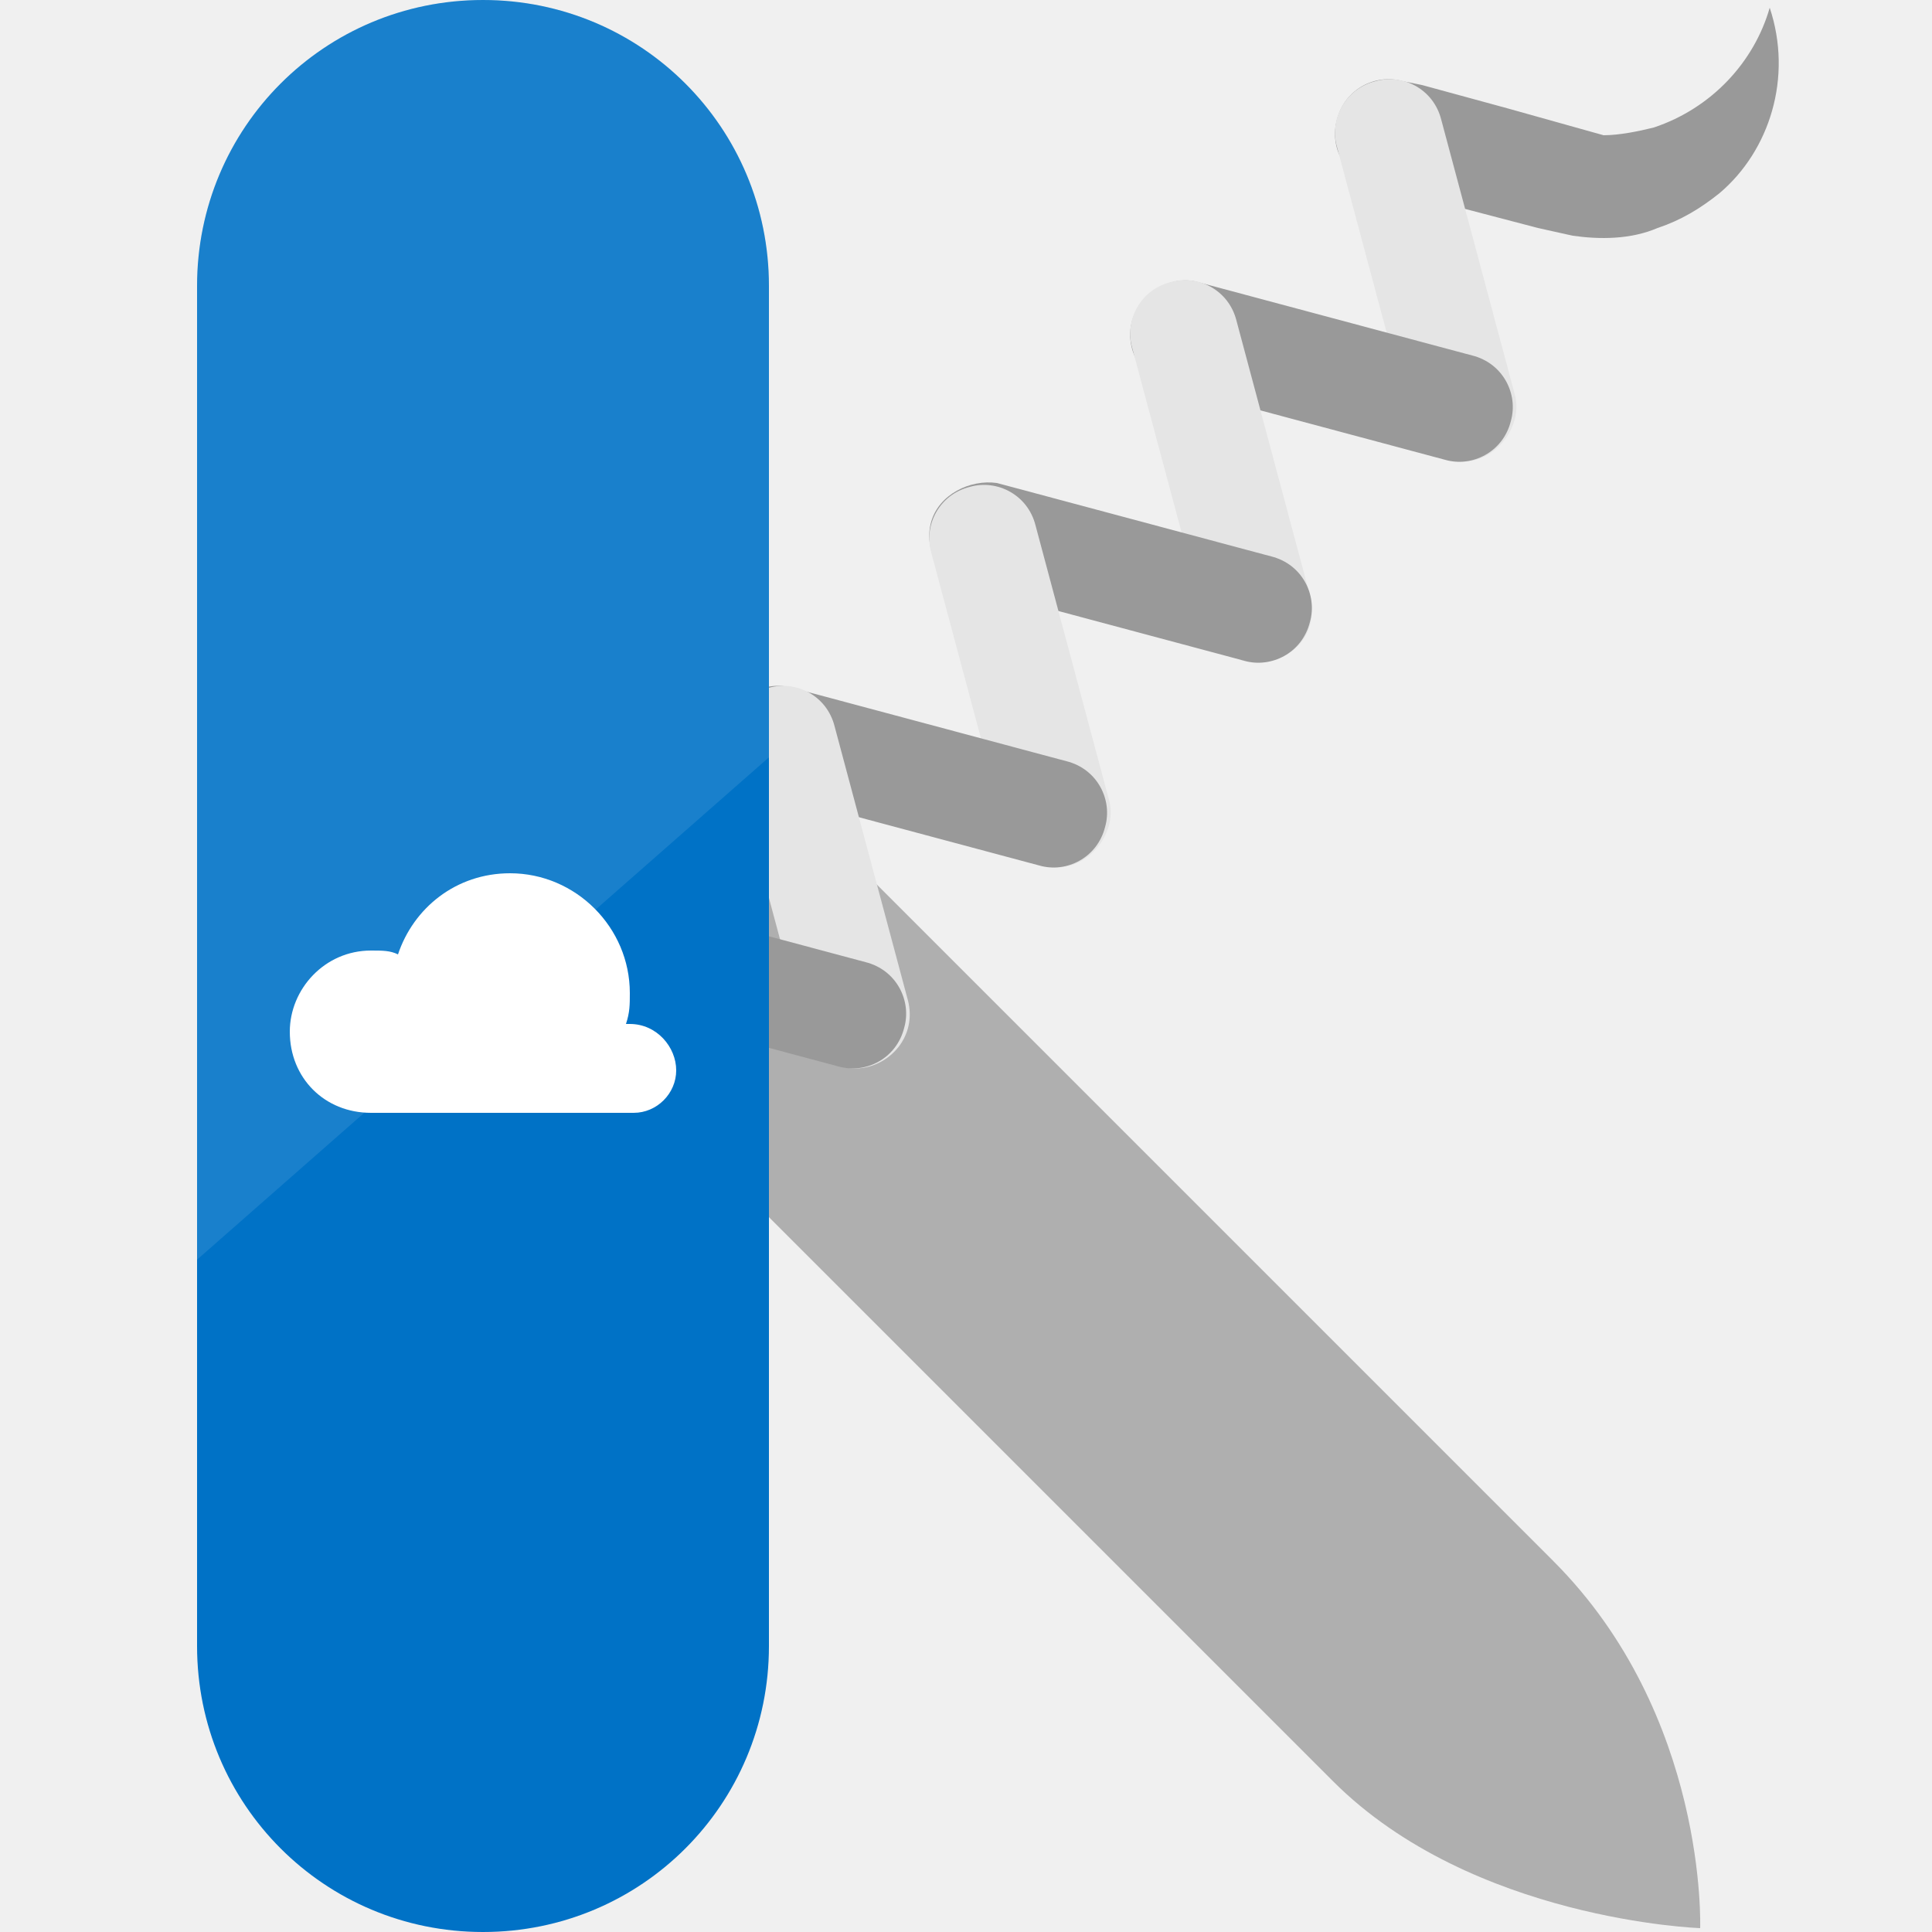
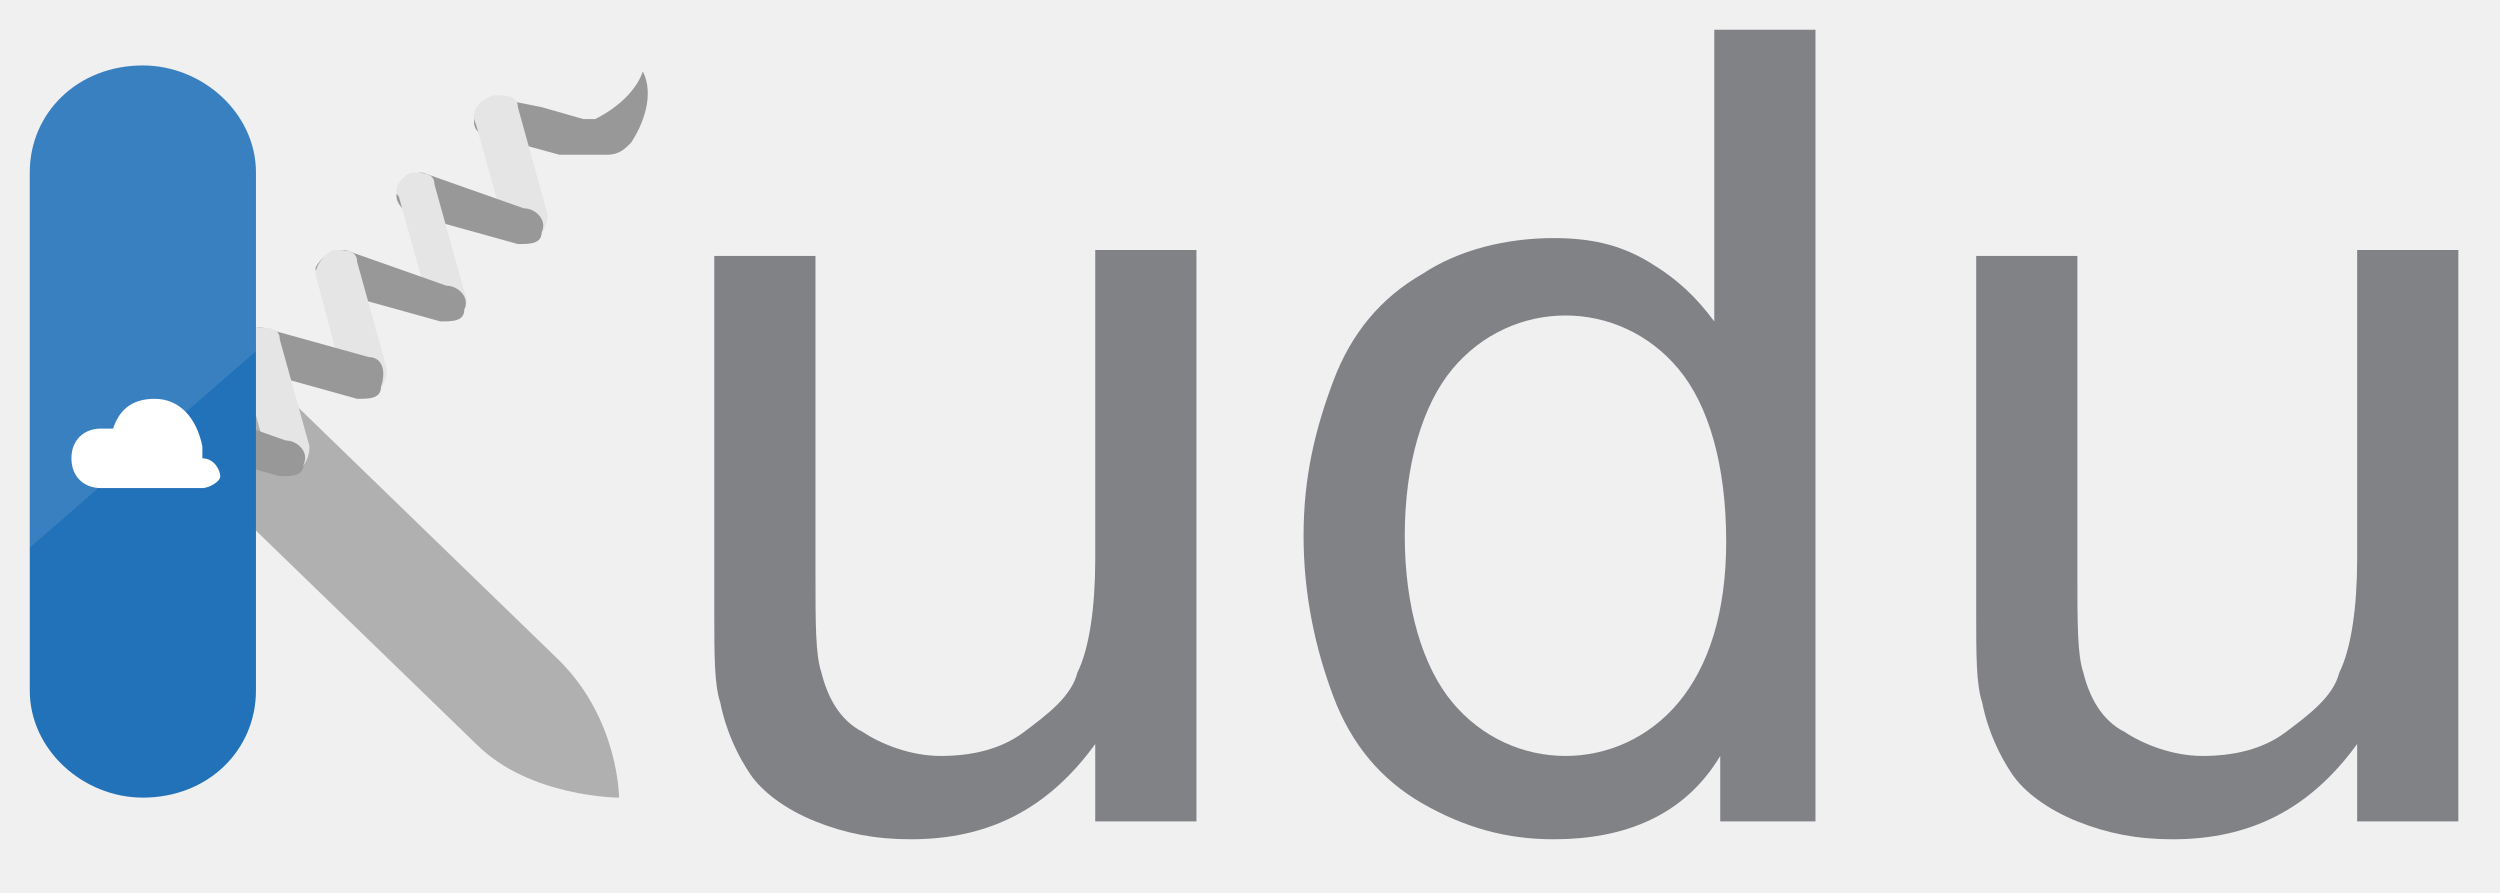
- <svg xmlns="http://www.w3.org/2000/svg" version="1.1" id="Layer_1" x="0px" y="0px" width="50px" height="50px" viewBox="0 0 50 50" enable-background="new 0 0 50 50" xml:space="preserve">
-   <path fill="#AFAFAF" d="M14.6,14.8l25.6,25.6c4,4,3.8,9.5,3.8,9.5s-5.9-0.2-9.5-3.8L8.9,20.5L14.6,14.8z" />
-   <path fill="#999999" d="M45.8,0.2c-0.4,1.4-1.5,2.6-3,3.1c-0.4,0.1-0.9,0.2-1.3,0.2L39,2.8l-2.2-0.6l-0.5-0.1  c-0.7-0.2-1.5,0.2-1.7,1c-0.2,0.7,0.2,1.5,1,1.7l4.2,1.1l0.9,0.2c0.7,0.1,1.5,0.1,2.2-0.2c0.6-0.2,1.1-0.5,1.6-0.9  C45.8,3.9,46.4,2,45.8,0.2z" />
-   <path fill="#E5E5E5" d="M38.2,11.9c-0.7,0.2-1.5-0.2-1.7-1l-1.9-7.1c-0.2-0.7,0.2-1.5,1-1.7l0,0c0.7-0.2,1.5,0.2,1.7,1l1.9,7.1  C39.4,10.9,38.9,11.7,38.2,11.9L38.2,11.9z" />
-   <path fill="#999999" d="M29.3,8.3c-0.2,0.7,0.2,1.5,1,1.7l7.1,1.9c0.7,0.2,1.5-0.2,1.7-1l0,0c0.2-0.7-0.2-1.5-1-1.7L31,7.3  C30.3,7.1,29.5,7.6,29.3,8.3L29.3,8.3z" />
-   <path fill="#E5E5E5" d="M32.9,17.1c-0.7,0.2-1.5-0.2-1.7-1L29.3,9c-0.2-0.7,0.2-1.5,1-1.7l0,0c0.7-0.2,1.5,0.2,1.7,1l1.9,7.1  C34.1,16.2,33.7,16.9,32.9,17.1L32.9,17.1z" />
-   <path fill="#999999" d="M24.1,13.5c-0.2,0.7,0.2,1.5,1,1.7l7.1,1.9c0.7,0.2,1.5-0.2,1.7-1l0,0c0.2-0.7-0.2-1.5-1-1.7l-7.1-1.9  C25.1,12.4,24.3,12.8,24.1,13.5L24.1,13.5z" />
-   <path fill="#E5E5E5" d="M27.7,22.4c-0.7,0.2-1.5-0.2-1.7-1l-1.9-7.1c-0.2-0.7,0.2-1.5,1-1.7l0,0c0.7-0.2,1.5,0.2,1.7,1l1.9,7.1  C28.9,21.4,28.4,22.2,27.7,22.4L27.7,22.4z" />
-   <path fill="#999999" d="M18.8,18.8c-0.2,0.7,0.2,1.5,1,1.7l7.1,1.9c0.7,0.2,1.5-0.2,1.7-1l0,0c0.2-0.7-0.2-1.5-1-1.7l-7.1-1.9  C19.8,17.6,19,18,18.8,18.8L18.8,18.8z" />
-   <path fill="#E5E5E5" d="M22.5,27.6c-0.7,0.2-1.5-0.2-1.7-1l-1.9-7.1c-0.2-0.7,0.2-1.5,1-1.7l0,0c0.7-0.2,1.5,0.2,1.7,1l1.9,7.1  C23.7,26.7,23.2,27.4,22.5,27.6L22.5,27.6z" />
-   <path fill="#999999" d="M13.6,24c-0.2,0.7,0.2,1.5,1,1.7l7.1,1.9c0.7,0.2,1.5-0.2,1.7-1l0,0c0.2-0.7-0.2-1.5-1-1.7L15.3,23  C14.6,22.8,13.8,23.3,13.6,24L13.6,24z" />
-   <path fill="#0072C6" d="M19.9,42.6c0,4.1-3.3,7.4-7.4,7.4l0,0c-4.1,0-7.4-3.3-7.4-7.4V7.4C5.1,3.3,8.4,0,12.5,0l0,0  c4.1,0,7.4,3.3,7.4,7.4V42.6z" />
-   <path opacity="0.1" fill="#FFFFFF" d="M5.1,32.6V7.4C5.1,3.3,8.4,0,12.5,0l0,0c4.1,0,7.4,3.3,7.4,7.4v12.2L5.1,32.6z" />
-   <path fill="#FFFFFF" d="M17.5,27.7c0-0.6-0.5-1.2-1.2-1.2c0,0-0.1,0-0.1,0c0.1-0.3,0.1-0.5,0.1-0.8c0-1.7-1.4-3.1-3.1-3.1  c-1.4,0-2.5,0.9-2.9,2.1c-0.2-0.1-0.4-0.1-0.7-0.1c-1.2,0-2.1,1-2.1,2.1c0,1.2,0.9,2.1,2.1,2.1c0,0,0,0,0,0v0h6.8l0,0  C17,28.8,17.5,28.3,17.5,27.7" />
+ <svg xmlns="http://www.w3.org/2000/svg" version="1.1" id="Layer_1" x="0px" y="0px" viewBox="0 0 42 15" style="enable-background:new 0 0 42 15;" xml:space="preserve">
+   <style type="text/css">
+ 	.st0{fill:#808285;}
+ 	.st1{fill:#B0B0B0;}
+ 	.st2{fill:#989898;}
+ 	.st3{fill:#E5E5E5;}
+ 	.st4{fill:#2272B9;}
+ 	.st5{opacity:0.1;fill:#FFFFFF;enable-background:new    ;}
+ 	.st6{fill:#FFFFFF;}
+ </style>
+   <g>
+     <path class="st0" d="M18.4,13.9v-1.4c-0.8,1.1-1.8,1.6-3.1,1.6c-0.6,0-1.1-0.1-1.6-0.3s-0.9-0.5-1.1-0.8s-0.4-0.7-0.5-1.2   c-0.1-0.3-0.1-0.8-0.1-1.5v-6h1.7v5.3c0,0.9,0,1.4,0.1,1.7c0.1,0.4,0.3,0.8,0.7,1c0.3,0.2,0.8,0.4,1.3,0.4s1-0.1,1.4-0.4   c0.4-0.3,0.8-0.6,0.9-1c0.2-0.4,0.3-1.1,0.3-1.9V4.2h1.7v9.6H18.4z" />
+     <path class="st0" d="M28.9,13.9v-1.2c-0.6,1-1.6,1.4-2.8,1.4c-0.8,0-1.5-0.2-2.2-0.6s-1.2-1-1.5-1.8S21.9,10,21.9,9   c0-1,0.2-1.8,0.5-2.6s0.8-1.4,1.5-1.8C24.5,4.2,25.3,4,26.1,4c0.6,0,1.1,0.1,1.6,0.4s0.8,0.6,1.1,1V0.5h1.7v13.3H28.9z M23.6,9   c0,1.2,0.3,2.2,0.8,2.8c0.5,0.6,1.2,0.9,1.9,0.9c0.7,0,1.4-0.3,1.9-0.9c0.5-0.6,0.8-1.5,0.8-2.7c0-1.3-0.3-2.3-0.8-2.9   c-0.5-0.6-1.2-0.9-1.9-0.9c-0.7,0-1.4,0.3-1.9,0.9S23.6,7.8,23.6,9z" />
+     <path class="st0" d="M39.6,13.9v-1.4c-0.8,1.1-1.8,1.6-3.1,1.6c-0.6,0-1.1-0.1-1.6-0.3c-0.5-0.2-0.9-0.5-1.1-0.8   c-0.2-0.3-0.4-0.7-0.5-1.2c-0.1-0.3-0.1-0.8-0.1-1.5v-6h1.7v5.3c0,0.9,0,1.4,0.1,1.7c0.1,0.4,0.3,0.8,0.7,1   c0.3,0.2,0.8,0.4,1.3,0.4s1-0.1,1.4-0.4c0.4-0.3,0.8-0.6,0.9-1c0.2-0.4,0.3-1.1,0.3-1.9V4.2h1.7v9.6H39.6z" />
+   </g>
+   <g>
+     <path class="st1" d="M2.9,4.8l6.5,6.3c1,1,1,2.3,1,2.3s-1.5,0-2.4-0.9L1.5,6.2L2.9,4.8z" />
+     <path class="st2" d="M10.8,1.2c-0.1,0.3-0.4,0.6-0.8,0.8C10,2,9.9,2,9.8,2L9.1,1.8L8.6,1.7l-0.1,0C8.3,1.6,8,1.7,8,1.9   C7.9,2.1,8,2.3,8.3,2.3l1.1,0.3l0.2,0c0.2,0,0.4,0,0.6,0c0.2,0,0.3-0.1,0.4-0.2C10.8,2.1,11,1.6,10.8,1.2z" />
+     <path class="st3" d="M8.9,4.1c-0.2,0-0.4,0-0.4-0.2L8,2.1C7.9,1.9,8,1.7,8.3,1.6l0,0c0.2,0,0.4,0,0.4,0.2l0.5,1.8   C9.2,3.8,9.1,4,8.9,4.1L8.9,4.1z" />
+     <path class="st2" d="M6.7,3.2C6.6,3.3,6.7,3.5,6.9,3.6l1.8,0.5c0.2,0,0.4,0,0.4-0.2l0,0c0.1-0.2-0.1-0.4-0.3-0.4L7.1,2.9   C6.9,2.9,6.7,3,6.7,3.2L6.7,3.2z" />
+     <path class="st3" d="M7.6,5.3c-0.2,0-0.4,0-0.4-0.2L6.7,3.3C6.6,3.2,6.7,3,6.9,2.9l0,0c0.2,0,0.4,0,0.4,0.2l0.5,1.8   C7.9,5.1,7.8,5.3,7.6,5.3L7.6,5.3z" />
+     <path class="st2" d="M5.3,4.5C5.3,4.6,5.4,4.8,5.6,4.9l1.8,0.5c0.2,0,0.4,0,0.4-0.2l0,0c0.1-0.2-0.1-0.4-0.3-0.4L5.8,4.2   C5.6,4.2,5.4,4.3,5.3,4.5L5.3,4.5z" />
+     <path class="st3" d="M6.2,6.7c-0.2,0-0.4,0-0.4-0.2L5.3,4.6C5.3,4.5,5.4,4.3,5.6,4.2l0,0c0.2,0,0.4,0,0.4,0.2l0.5,1.8   C6.5,6.4,6.4,6.6,6.2,6.7L6.2,6.7z" />
+     <path class="st2" d="M4,5.8C3.9,5.9,4,6.1,4.2,6.2L6,6.7c0.2,0,0.4,0,0.4-0.2l0,0C6.5,6.2,6.4,6,6.2,6L4.4,5.5C4.2,5.5,4,5.6,4,5.8   L4,5.8z" />
+     <path class="st3" d="M4.9,7.9c-0.2,0-0.4,0-0.4-0.2L4,5.9C4,5.8,4.1,5.6,4.3,5.5l0,0c0.2,0,0.4,0,0.4,0.2l0.5,1.8   C5.2,7.7,5.1,7.9,4.9,7.9L4.9,7.9z" />
+     <path class="st2" d="M2.7,7C2.6,7.2,2.7,7.4,2.9,7.5l1.8,0.5c0.2,0,0.4,0,0.4-0.2l0,0c0.1-0.2-0.1-0.4-0.3-0.4L3.1,6.8   C2.9,6.8,2.7,6.9,2.7,7L2.7,7z" />
+     <path class="st4" d="M4.3,11.6c0,1-0.8,1.8-1.9,1.8l0,0c-1,0-1.9-0.8-1.9-1.8V2.9c0-1,0.8-1.8,1.9-1.8l0,0c1,0,1.9,0.8,1.9,1.8   V11.6z" />
+     <path class="st5" d="M0.5,9.2V2.9c0-1,0.8-1.8,1.9-1.8l0,0c1,0,1.9,0.8,1.9,1.8v3L0.5,9.2z" />
+     <path class="st6" d="M3.7,8c0-0.1-0.1-0.3-0.3-0.3h0c0-0.1,0-0.1,0-0.2C3.3,7,3,6.7,2.6,6.7c-0.4,0-0.6,0.2-0.7,0.5   c-0.1,0-0.1,0-0.2,0c-0.3,0-0.5,0.2-0.5,0.5c0,0.3,0.2,0.5,0.5,0.5l0,0l0,0h1.7l0,0C3.5,8.2,3.7,8.1,3.7,8" />
+   </g>
</svg>
